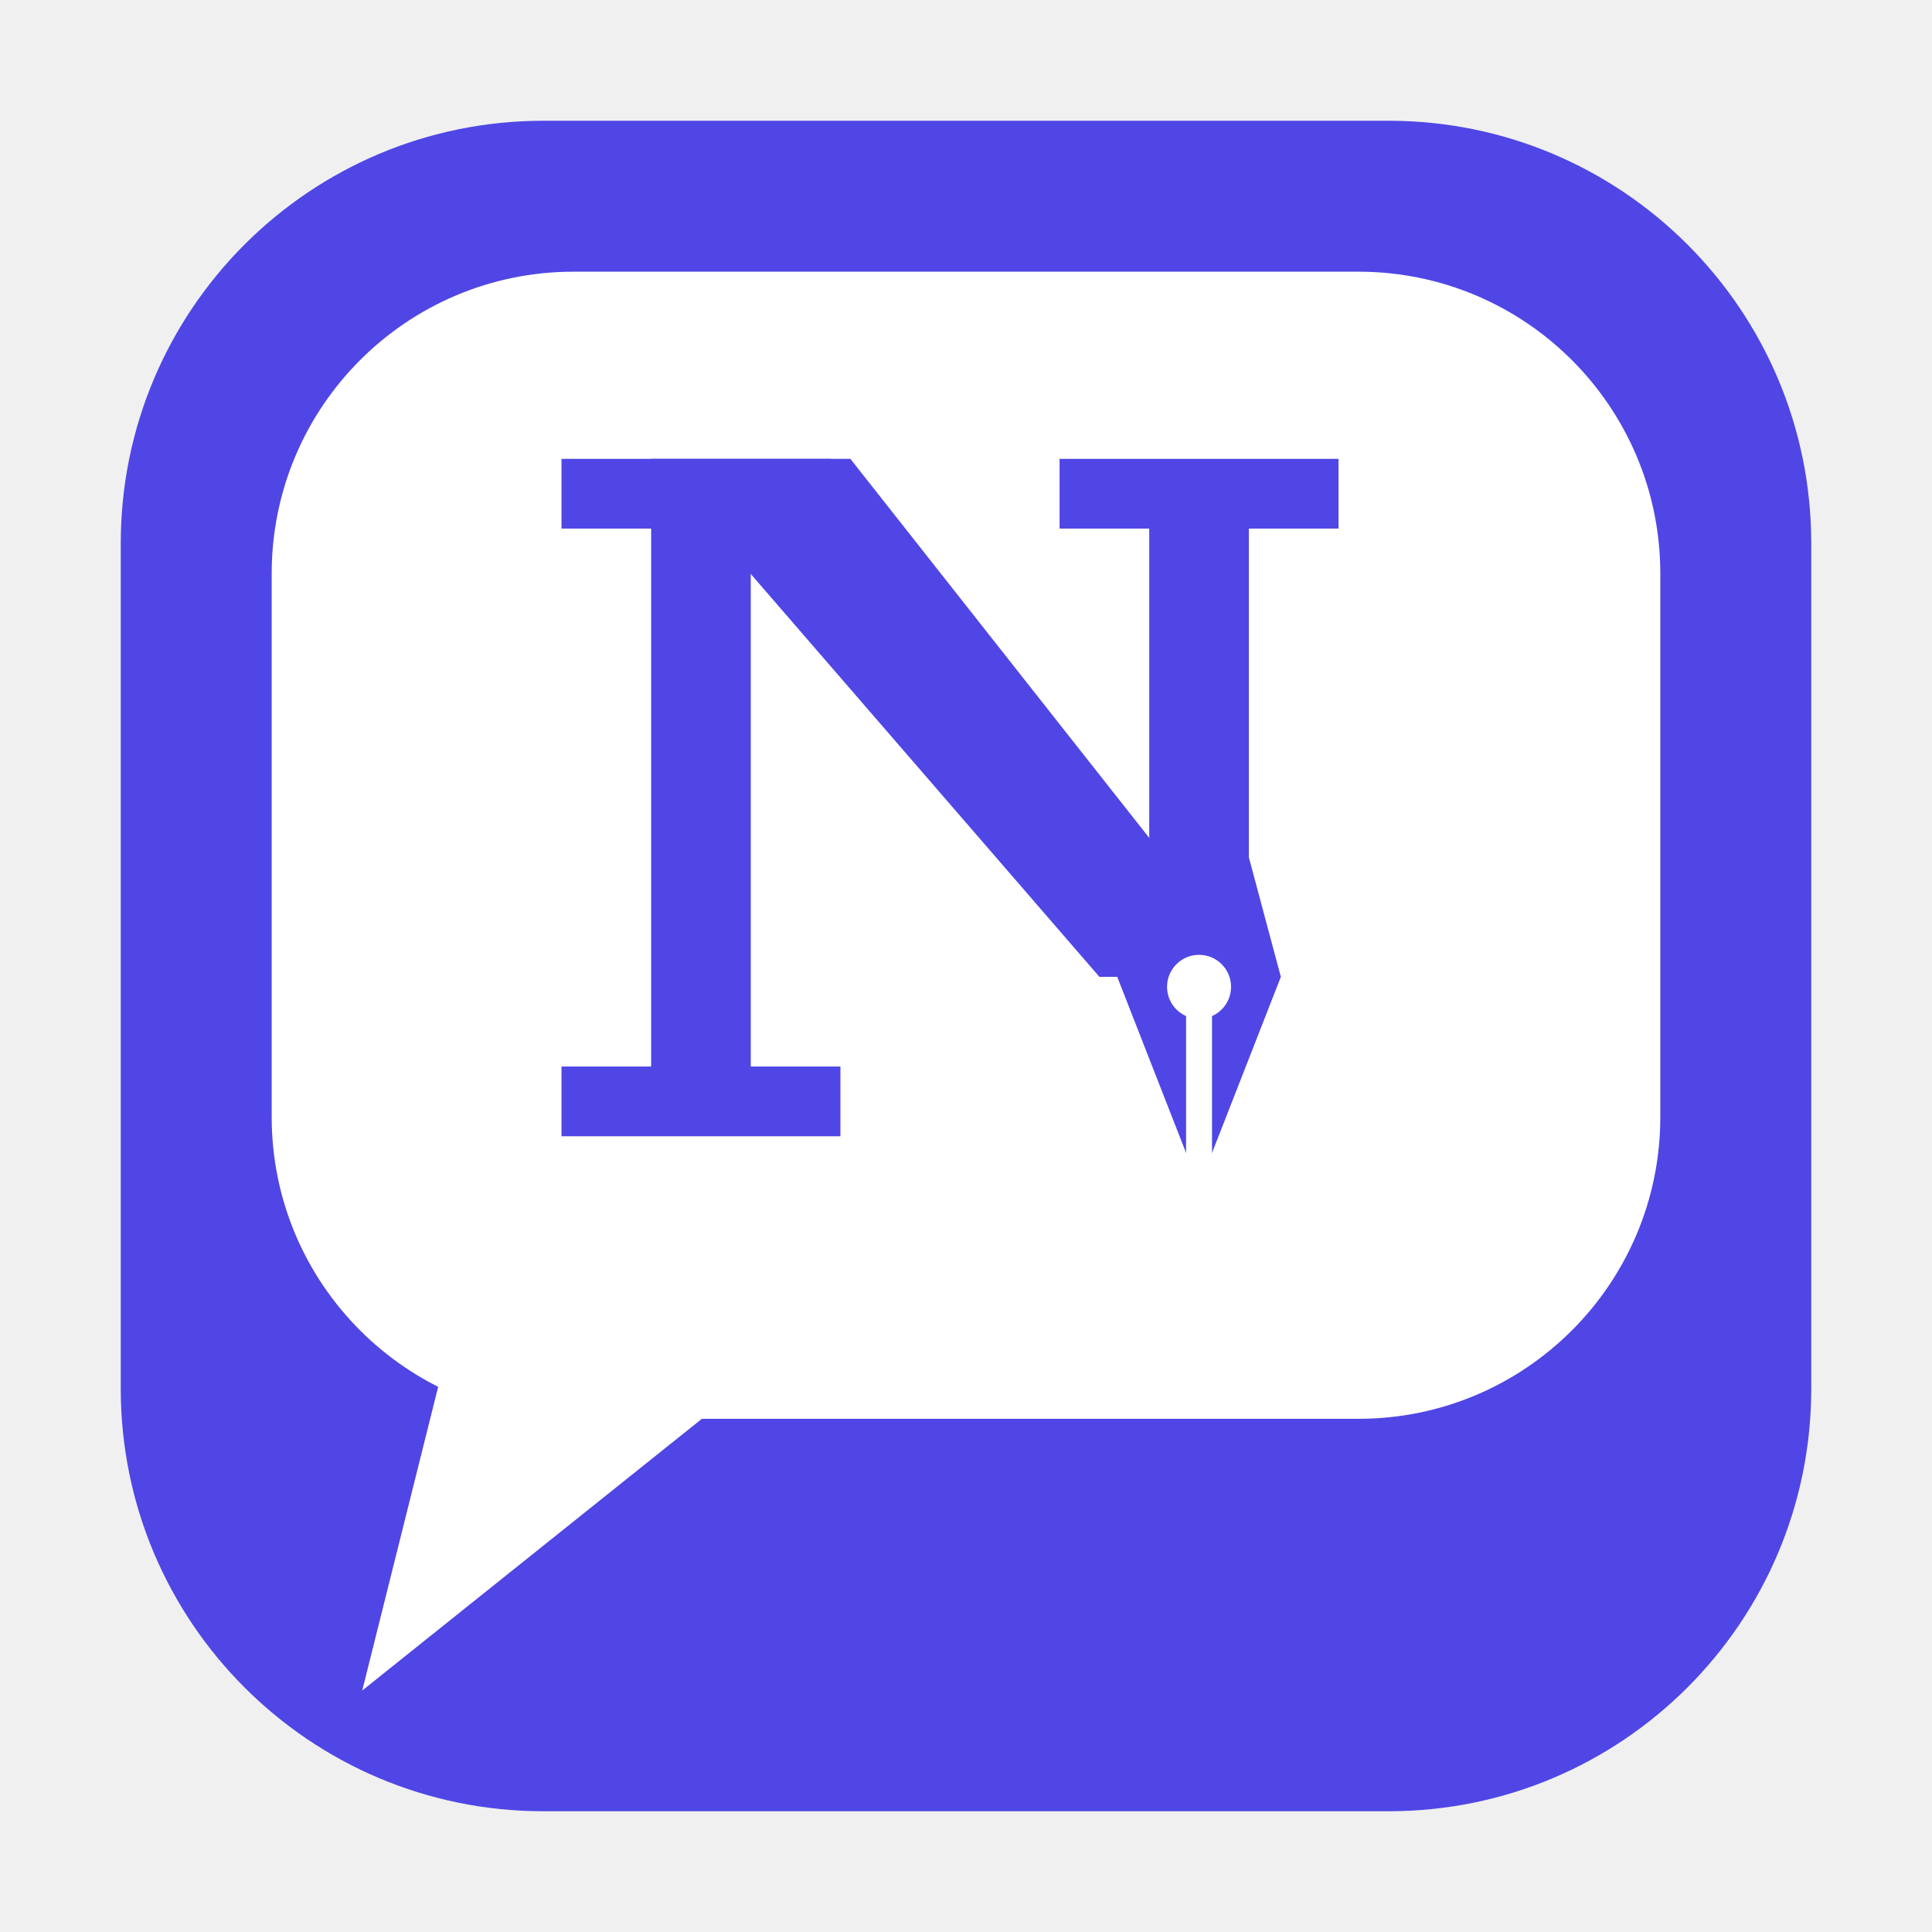
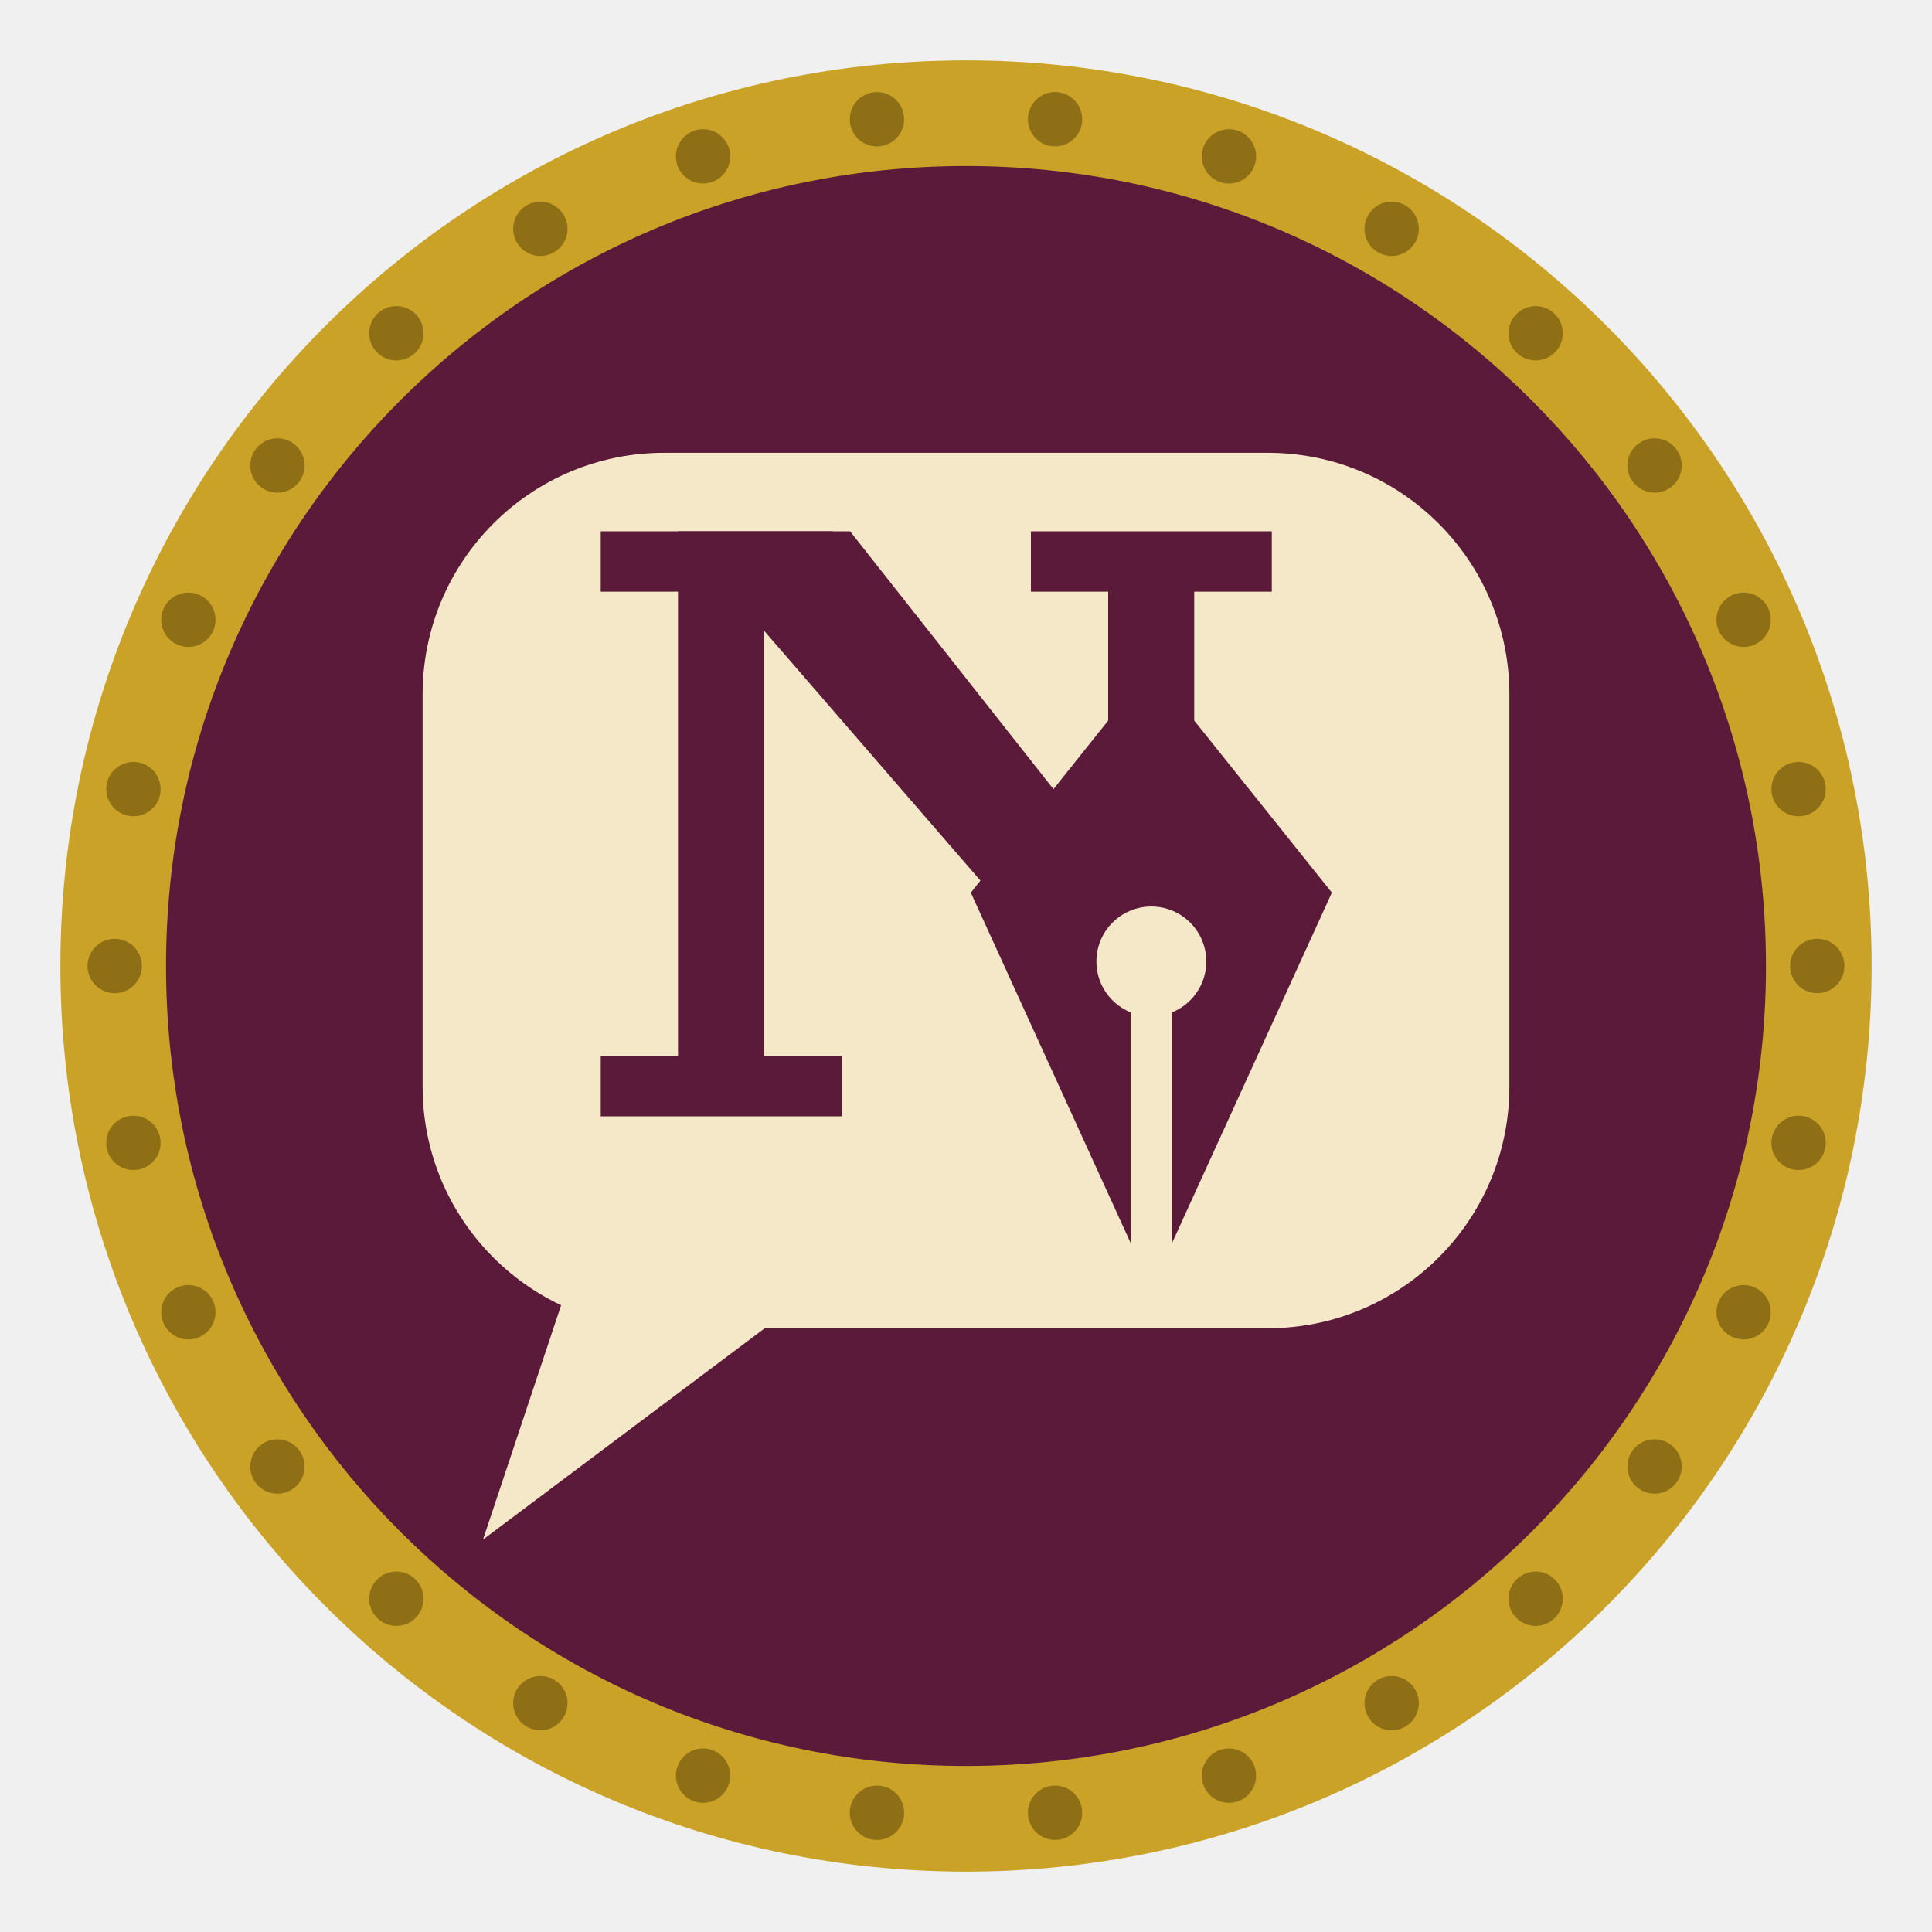
<svg xmlns="http://www.w3.org/2000/svg" viewBox="0 0 64 64">
-   <rect x="4" y="4" width="56" height="56" rx="14" fill="#4f46e5" />
-   <rect x="9" y="9" width="46" height="38" rx="10" fill="#fff" />
-   <polygon points="15,44 27,44 12,56" fill="#fff" />
-   <g fill="#4f46e5">
-     <polygon points="21.57,16.52 24.87,16.52 24.87,36.32 21.57,36.32" />
-     <polygon points="18.60,35.33 27.84,35.33 27.84,37.64 18.60,37.64" />
-     <polygon points="18.60,15.20 27.51,15.20 27.51,17.51 18.60,17.51" />
-     <polygon points="21.57,15.20 28.17,15.20 41.70,32.36 36.42,32.36" />
-     <polygon points="35.10,15.20 44.34,15.20 44.34,17.51 35.10,17.51" />
-     <polygon points="38.07,16.52 41.37,16.52 41.37,28.40 42.43,32.36 39.72,39.29 37.01,32.36 38.07,28.40" />
+   <circle cx="32" cy="32" r="30" fill="#c9a227" />
+   <g fill="#8f6f16">
+     <circle cx="60.20" cy="32.00" r="0.9" />
+     <circle cx="59.58" cy="37.86" r="0.9" />
+     <circle cx="57.76" cy="43.47" r="0.9" />
+     <circle cx="54.81" cy="48.58" r="0.9" />
+     <circle cx="50.87" cy="52.96" r="0.9" />
+     <circle cx="46.10" cy="56.42" r="0.9" />
+     <circle cx="40.71" cy="58.82" r="0.9" />
+     <circle cx="34.95" cy="60.05" r="0.9" />
+     <circle cx="29.05" cy="60.05" r="0.9" />
+     <circle cx="23.29" cy="58.82" r="0.9" />
+     <circle cx="17.90" cy="56.42" r="0.9" />
+     <circle cx="13.13" cy="52.96" r="0.9" />
+     <circle cx="9.19" cy="48.58" r="0.9" />
+     <circle cx="6.24" cy="43.47" r="0.9" />
+     <circle cx="4.42" cy="37.86" r="0.9" />
+     <circle cx="3.80" cy="32.00" r="0.9" />
+     <circle cx="4.42" cy="26.14" r="0.9" />
+     <circle cx="6.24" cy="20.53" r="0.9" />
+     <circle cx="9.19" cy="15.42" r="0.9" />
+     <circle cx="13.13" cy="11.04" r="0.9" />
+     <circle cx="17.90" cy="7.58" r="0.9" />
+     <circle cx="23.29" cy="5.18" r="0.9" />
+     <circle cx="29.05" cy="3.95" r="0.9" />
+     <circle cx="34.95" cy="3.95" r="0.9" />
+     <circle cx="40.71" cy="5.18" r="0.9" />
+     <circle cx="46.10" cy="7.58" r="0.9" />
+     <circle cx="50.87" cy="11.04" r="0.9" />
+     <circle cx="54.81" cy="15.42" r="0.9" />
+     <circle cx="57.76" cy="20.53" r="0.9" />
+     <circle cx="59.58" cy="26.14" r="0.9" />
  </g>
-   <path d="M39.72 39.29V33.35" stroke="#fff" stroke-width="0.86" />
-   <circle cx="39.72" cy="32.69" r="1.06" fill="#fff" />
+   <circle cx="32" cy="32" r="26.5" fill="#5b1a3a" />
+   <rect x="14" y="15" width="36" height="29" rx="8" fill="#f4e8c8" />
+   <polygon points="19,42 28,42 16,51" fill="#f4e8c8" />
+   <g fill="#5b1a3a">
+     <polygon points="22.46,18.74 25.31,18.74 25.31,35.84 22.46,35.84" />
+     <polygon points="19.90,34.98 27.88,34.98 27.88,36.98 19.90,36.98" />
+     <polygon points="19.90,17.60 27.59,17.60 27.59,19.60 19.90,19.60" />
+     <polygon points="22.46,17.60 28.16,17.60 39.85,32.42 35.29,32.42" />
+     <polygon points="34.15,17.60 42.13,17.60 42.13,19.60 34.15,19.60" />
+     <polygon points="36.71,18.74 39.56,18.74 39.56,23.87 44.12,29.57 38.14,42.68 32.16,29.57 36.71,23.87" />
+   </g>
+   <path d="M38.14 42.68V32.99" stroke="#f4e8c8" stroke-width="1.37" />
+   <circle cx="38.14" cy="31.85" r="1.82" fill="#f4e8c8" />
</svg>
